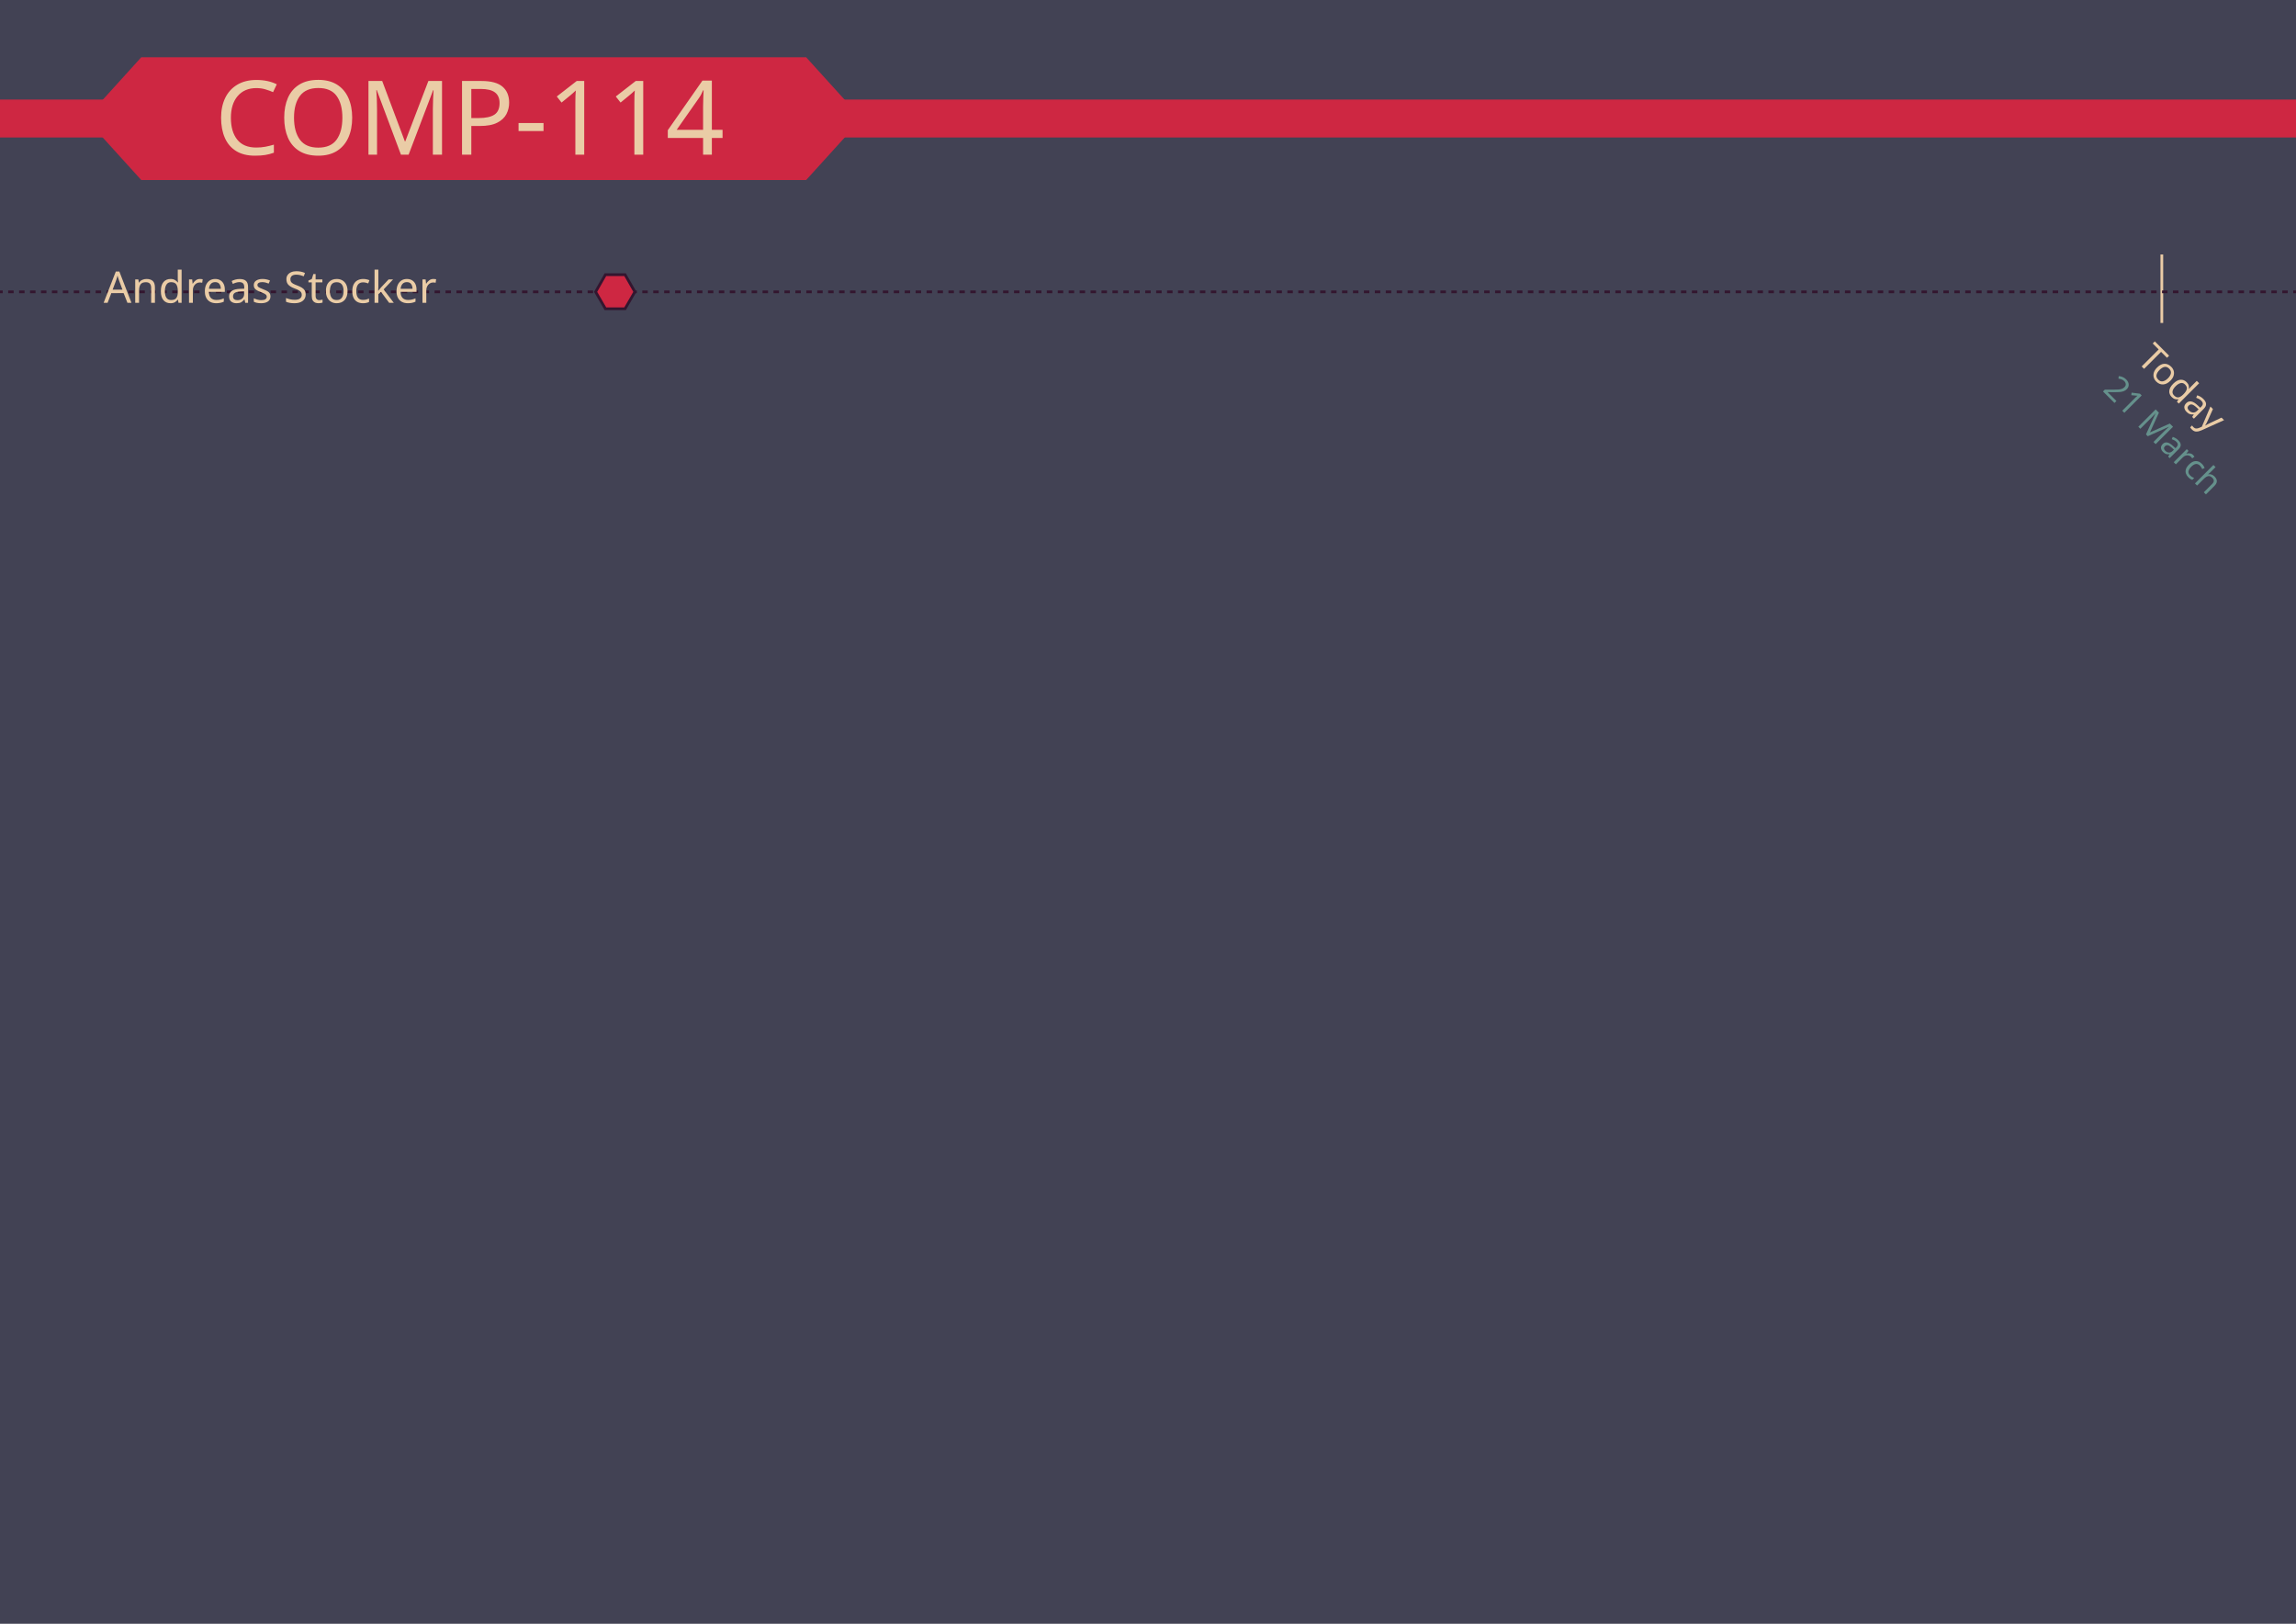
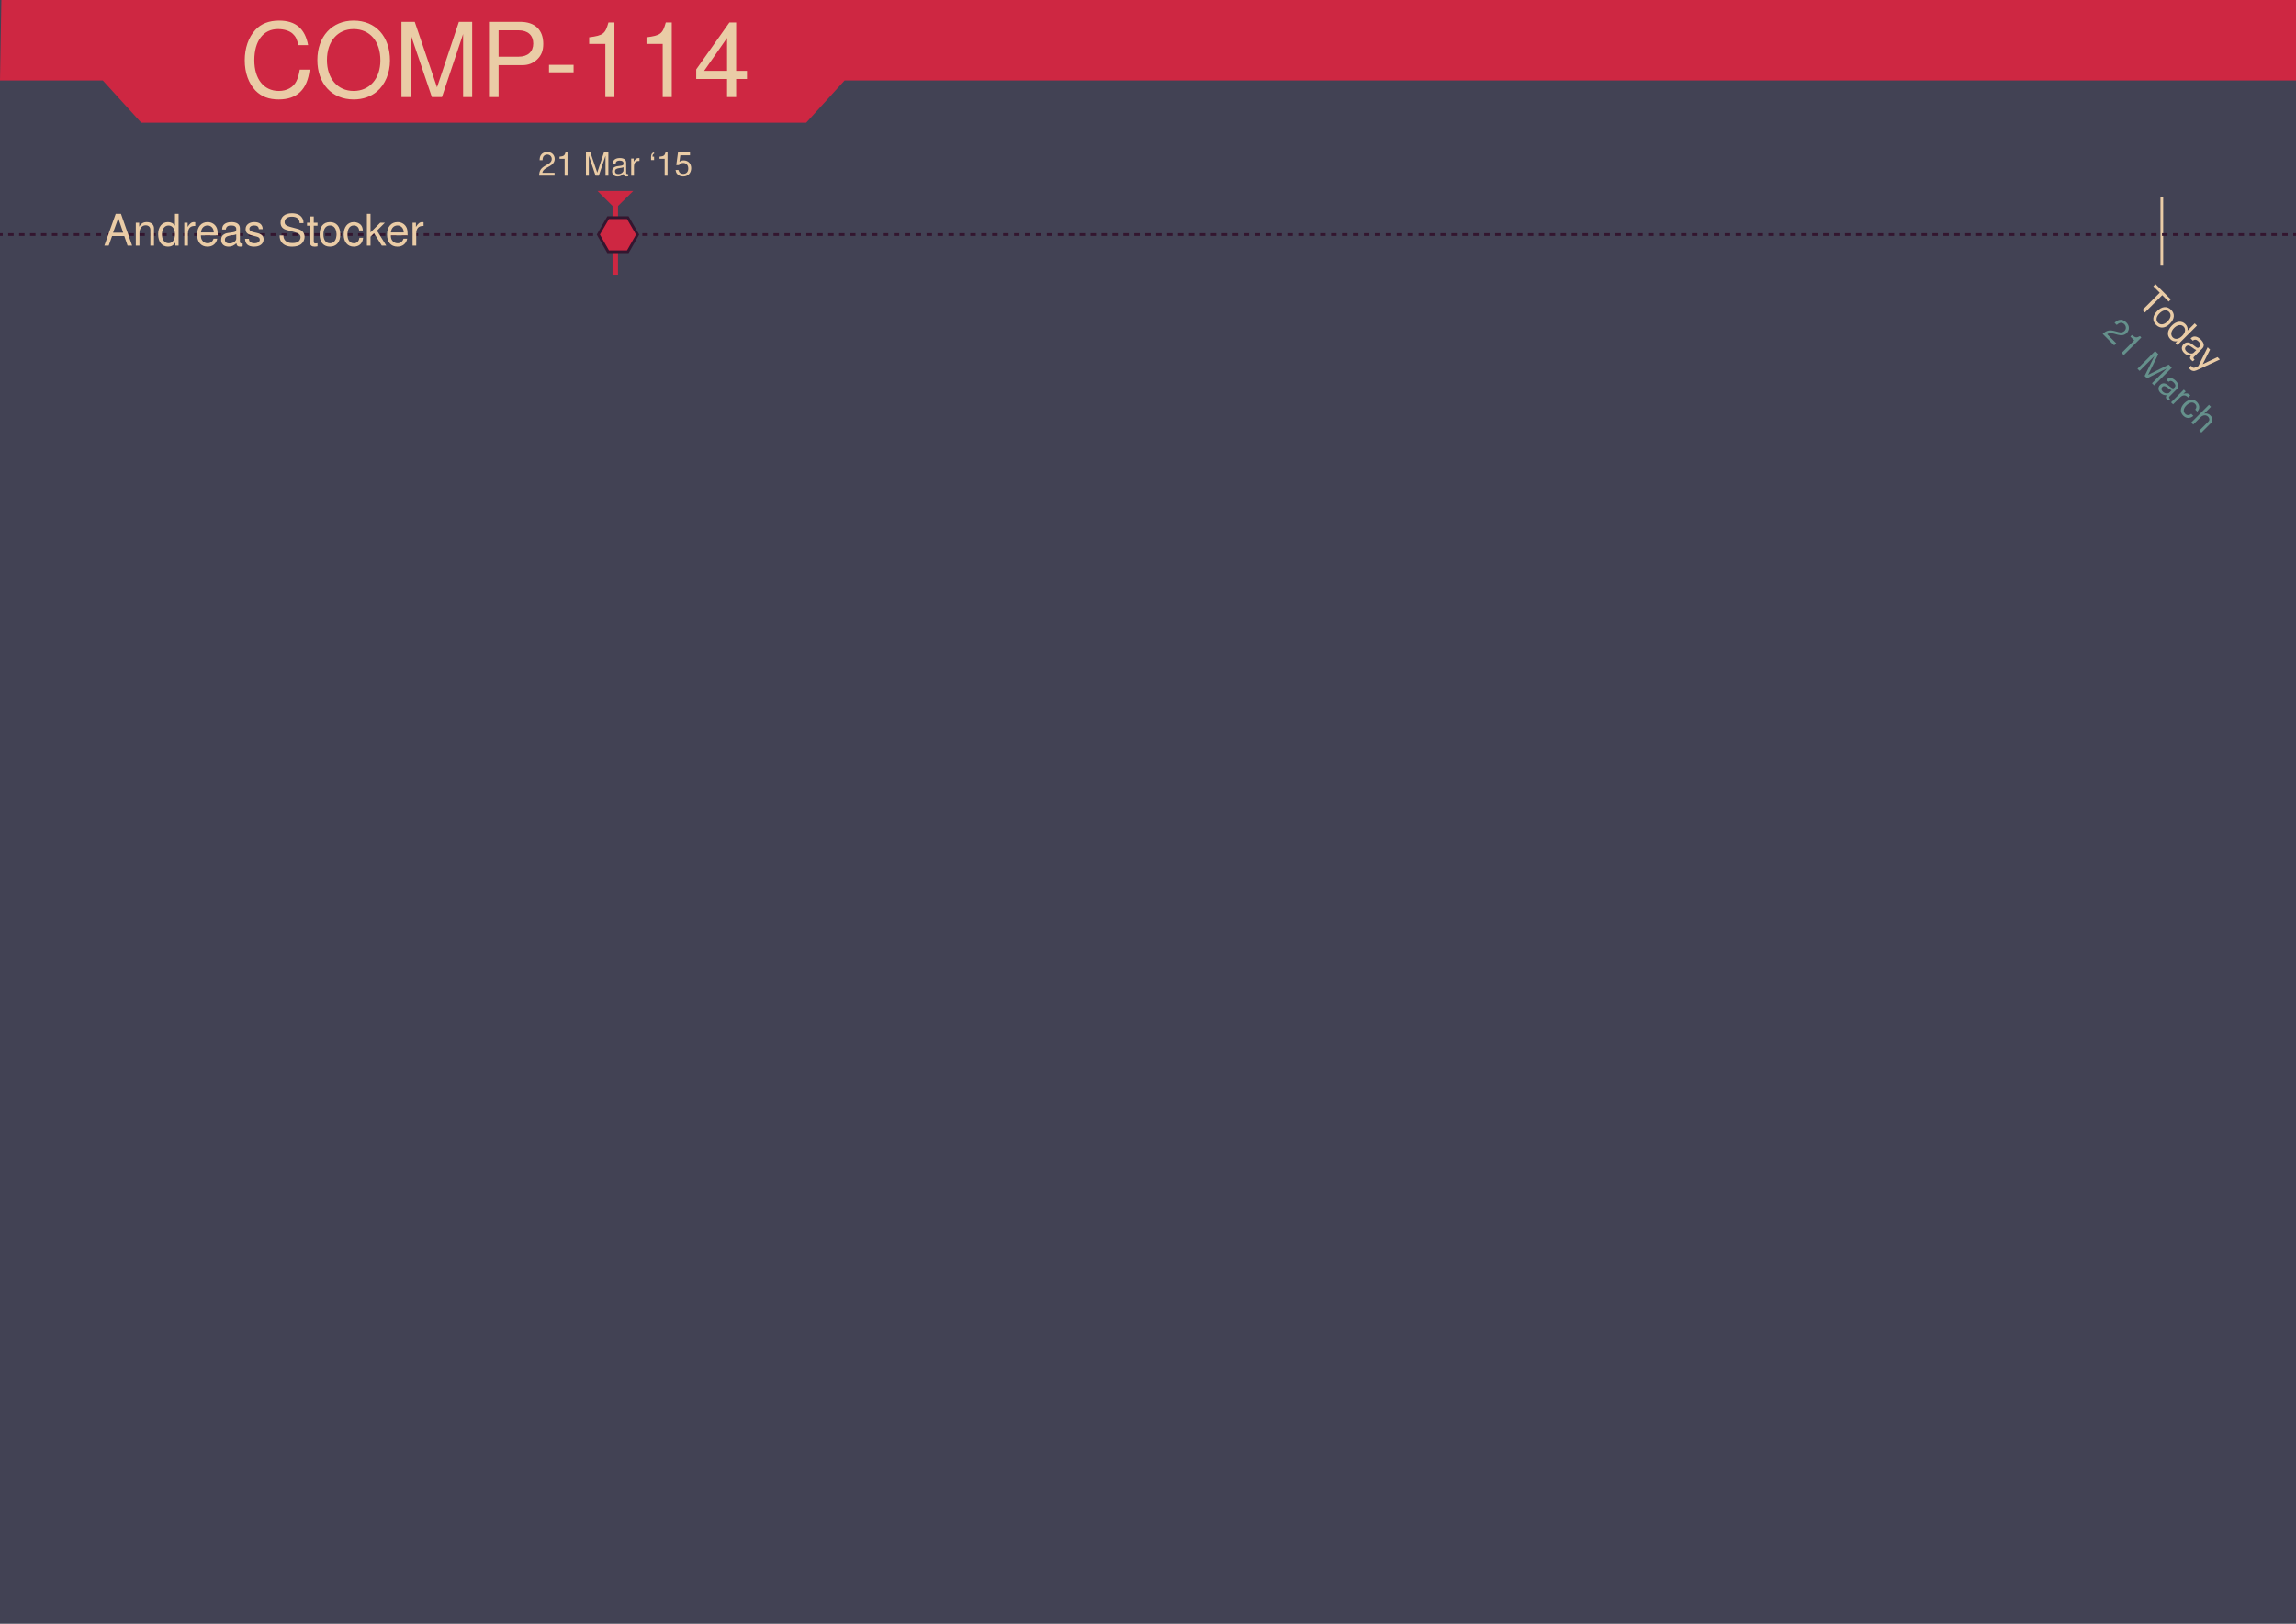
<svg xmlns="http://www.w3.org/2000/svg" version="1.1" x="0px" y="0px" viewBox="115 99.7 841.9 595.3" style="enable-background:new 115 99.7 841.9 595.3;" xml:space="preserve">
  <style type="text/css">
	.st0{fill:#424254;}
	.st1{fill:none;stroke:#EACCA6;stroke-miterlimit:10;}
	.st2{fill:none;}
	.st3{fill:#65918C;}
- 	.st4{font-family:'ArialMT';}
+ 	.st4{font-family:'Helvetica';}
	.st5{font-size:12.607px;}
	.st6{fill:#EACCA6;}
	.st7{font-size:13.868px;}
- 	.st8{fill:none;stroke:#33162F;stroke-linecap:square;stroke-miterlimit:10;}
- 	.st9{fill:none;stroke:#33162F;stroke-linecap:square;stroke-miterlimit:10;stroke-dasharray:1.002,3.007;}
- 	.st10{font-size:16px;}
- 	.st11{fill:#CE2742;stroke:#33162F;stroke-linecap:square;stroke-miterlimit:10;}
- 	.st12{fill:#CE2742;}
- 	.st13{font-size:37.821px;}
+ 	.st8{fill:#FFFFFF;stroke:#CE2742;stroke-width:2;stroke-linecap:square;stroke-miterlimit:10;}
+ 	.st9{font-size:12px;}
+ 	.st10{fill:#CE2742;}
+ 	.st11{opacity:0;fill:#FFFFFF;}
+ 	.st12{fill:none;stroke:#33162F;stroke-linecap:square;stroke-miterlimit:10;}
+ 	.st13{fill:none;stroke:#33162F;stroke-linecap:square;stroke-miterlimit:10;stroke-dasharray:1.002,3.007;}
+ 	.st14{font-size:16px;}
+ 	.st15{fill:#CE2742;stroke:#33162F;stroke-linecap:square;stroke-miterlimit:10;}
+ 	.st16{font-size:37.821px;}
</style>
  <g id="background-container">
    <rect id="background" x="115" y="99.7" class="st0" width="841.9" height="595.3" />
  </g>
  <g id="timeline-label-template">
-     <line id="date-line" class="st1" x1="907.7" y1="218.1" x2="907.7" y2="193" />
-     <rect id="XMLID_5_" x="879" y="254" transform="matrix(0.7071 0.7071 -0.7071 0.7071 450.1759 -564.7047)" class="st2" width="55.6" height="14.2" />
-     <text id="date-value" transform="matrix(0.7071 0.7071 -0.7071 0.7071 885.6998 242.7847)" class="st3 st4 st5">21 March</text>
-     <rect id="XMLID_63_" x="893.4" y="236.5" transform="matrix(0.7071 0.7071 -0.7071 0.7071 440.5343 -574.2618)" class="st2" width="40" height="16.3" />
-     <text id="date-label" transform="matrix(0.7071 0.7071 -0.7071 0.7071 898.025 231.7584)" class="st6 st4 st7">Today</text>
+     <line id="date-line" class="st1" x1="907.7" y1="197.1" x2="907.7" y2="172" />
+     <rect id="XMLID_5_" x="879" y="233" transform="matrix(0.7071 0.7071 -0.7071 0.7071 435.3543 -570.8441)" class="st2" width="55.6" height="14.2" />
+     <text id="date-value" transform="matrix(0.7071 0.7071 -0.7071 0.7071 885.6998 221.8248)" class="st3 st4 st5">21 March</text>
+     <rect id="XMLID_63_" x="893.4" y="215.5" transform="matrix(0.7071 0.7071 -0.7071 0.7071 425.7126 -580.4012)" class="st2" width="40" height="16.3" />
+     <text id="date-label" transform="matrix(0.7071 0.7071 -0.7071 0.7071 898.025 210.7984)" class="st6 st4 st7">Today</text>
+   </g>
+   <g id="interactive-seeker-template">
+     <g id="interactive-seeker-indicator">
+       <line id="seeker-line" class="st8" x1="340.6" y1="199.4" x2="340.6" y2="174.3" />
+       <rect x="306" y="155.5" class="st2" width="69.3" height="13.6" />
+       <text id="seeker-date" transform="matrix(1 0 0 1 312.2725 164.1133)" class="st6 st4 st9">21 Mar ‘15</text>
+       <polyline class="st10" points="347.2,169.7 340.6,176.2 334.1,169.7   " />
+     </g>
+     <rect id="interactive-trigger" x="341.1" y="185.7" class="st11" width="566.1" height="30" />
  </g>
  <g id="student-row-template">
    <g>
-       <g id="XMLID_18_">
-         <line id="XMLID_21_" class="st8" x1="115" y1="206.7" x2="115.5" y2="206.7" />
-         <line id="XMLID_20_" class="st9" x1="118.5" y1="206.7" x2="954.9" y2="206.7" />
-         <line id="XMLID_19_" class="st8" x1="956.4" y1="206.7" x2="956.9" y2="206.7" />
+       <g id="XMLID_1_">
+         <line id="XMLID_4_" class="st12" x1="115" y1="185.7" x2="115.5" y2="185.7" />
+         <line id="XMLID_3_" class="st13" x1="118.5" y1="185.7" x2="954.9" y2="185.7" />
+         <line id="XMLID_2_" class="st12" x1="956.4" y1="185.7" x2="956.9" y2="185.7" />
      </g>
    </g>
-     <text id="student-name" transform="matrix(1 0 0 1 152.9999 210.712)" class="st6 st4 st10">Andreas Stocker</text>
+     <text id="student-name" transform="matrix(1 0 0 1 152.9999 189.751)" class="st6 st4 st14">Andreas Stocker</text>
  </g>
  <g id="mark-template">
-     <polygon id="mark" class="st11" points="337,212.9 333.4,206.7 337,200.4 344.2,200.4 347.8,206.7 344.2,212.9  " />
+     <polygon id="mark" class="st15" points="338,192 334.4,185.7 338,179.5 345.2,179.5 348.8,185.7 345.2,192  " />
  </g>
  <g id="course-banner-template">
-     <polygon id="XMLID_10_" class="st12" points="166.8,165.7 146.4,143.2 166.8,120.7 410.6,120.7 431,143.2 410.6,165.7  " />
-     <rect id="XMLID_26_" x="115" y="136.2" class="st12" width="841.9" height="13.9" />
-     <text id="course-name" transform="matrix(1 0 0 1 193.7559 156.4041)" class="st6 st4 st13">COMP-114</text>
+     <polygon class="st10" points="956.9,99.7 424.7,99.7 410.6,99.7 166.8,99.7 152.7,99.7 115.5,99.7 115,129.2 152.7,129.2    166.8,144.7 410.6,144.7 424.7,129.2 956.9,129.2  " />
+     <rect x="163" y="108.1" class="st2" width="269" height="28.2" />
+     <text id="course-name" transform="matrix(1 0 0 1 202.9297 135.2822)" class="st6 st4 st16">COMP-114</text>
+   </g>
+   <g id="guides">
+     <line id="mark-domain" class="st2" x1="340.6" y1="185.7" x2="907.7" y2="185.7" />
  </g>
</svg>
